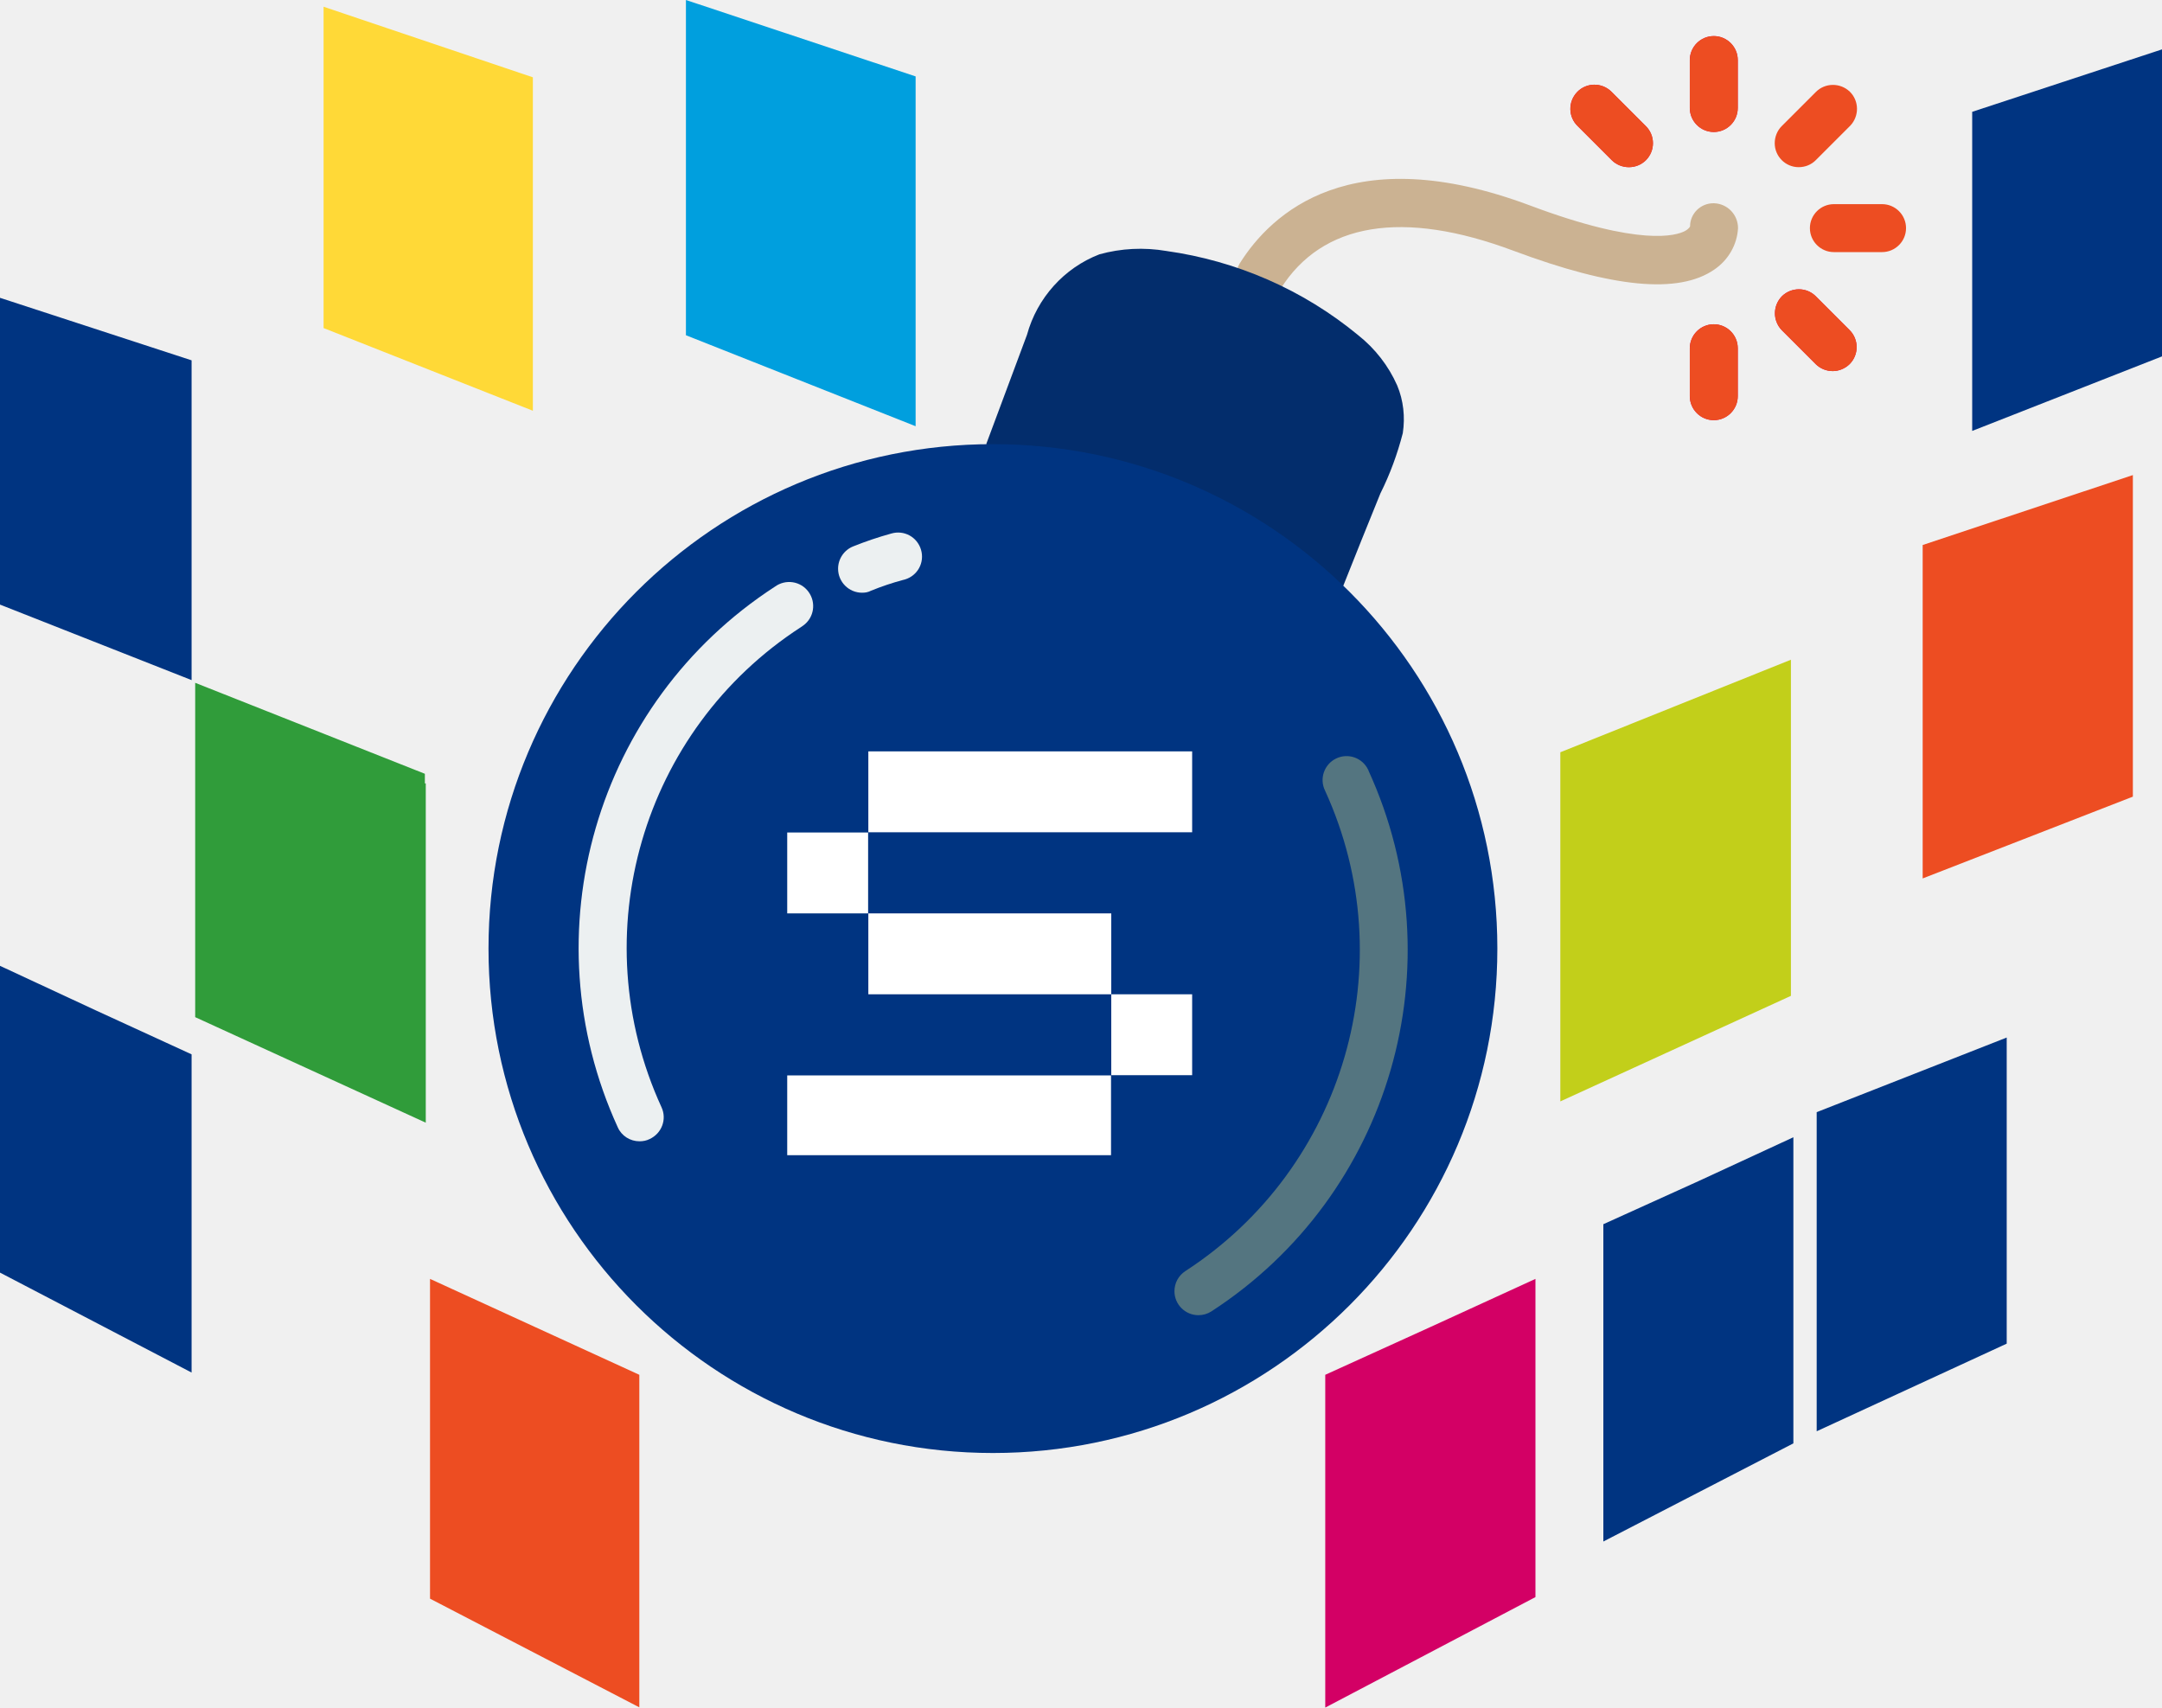
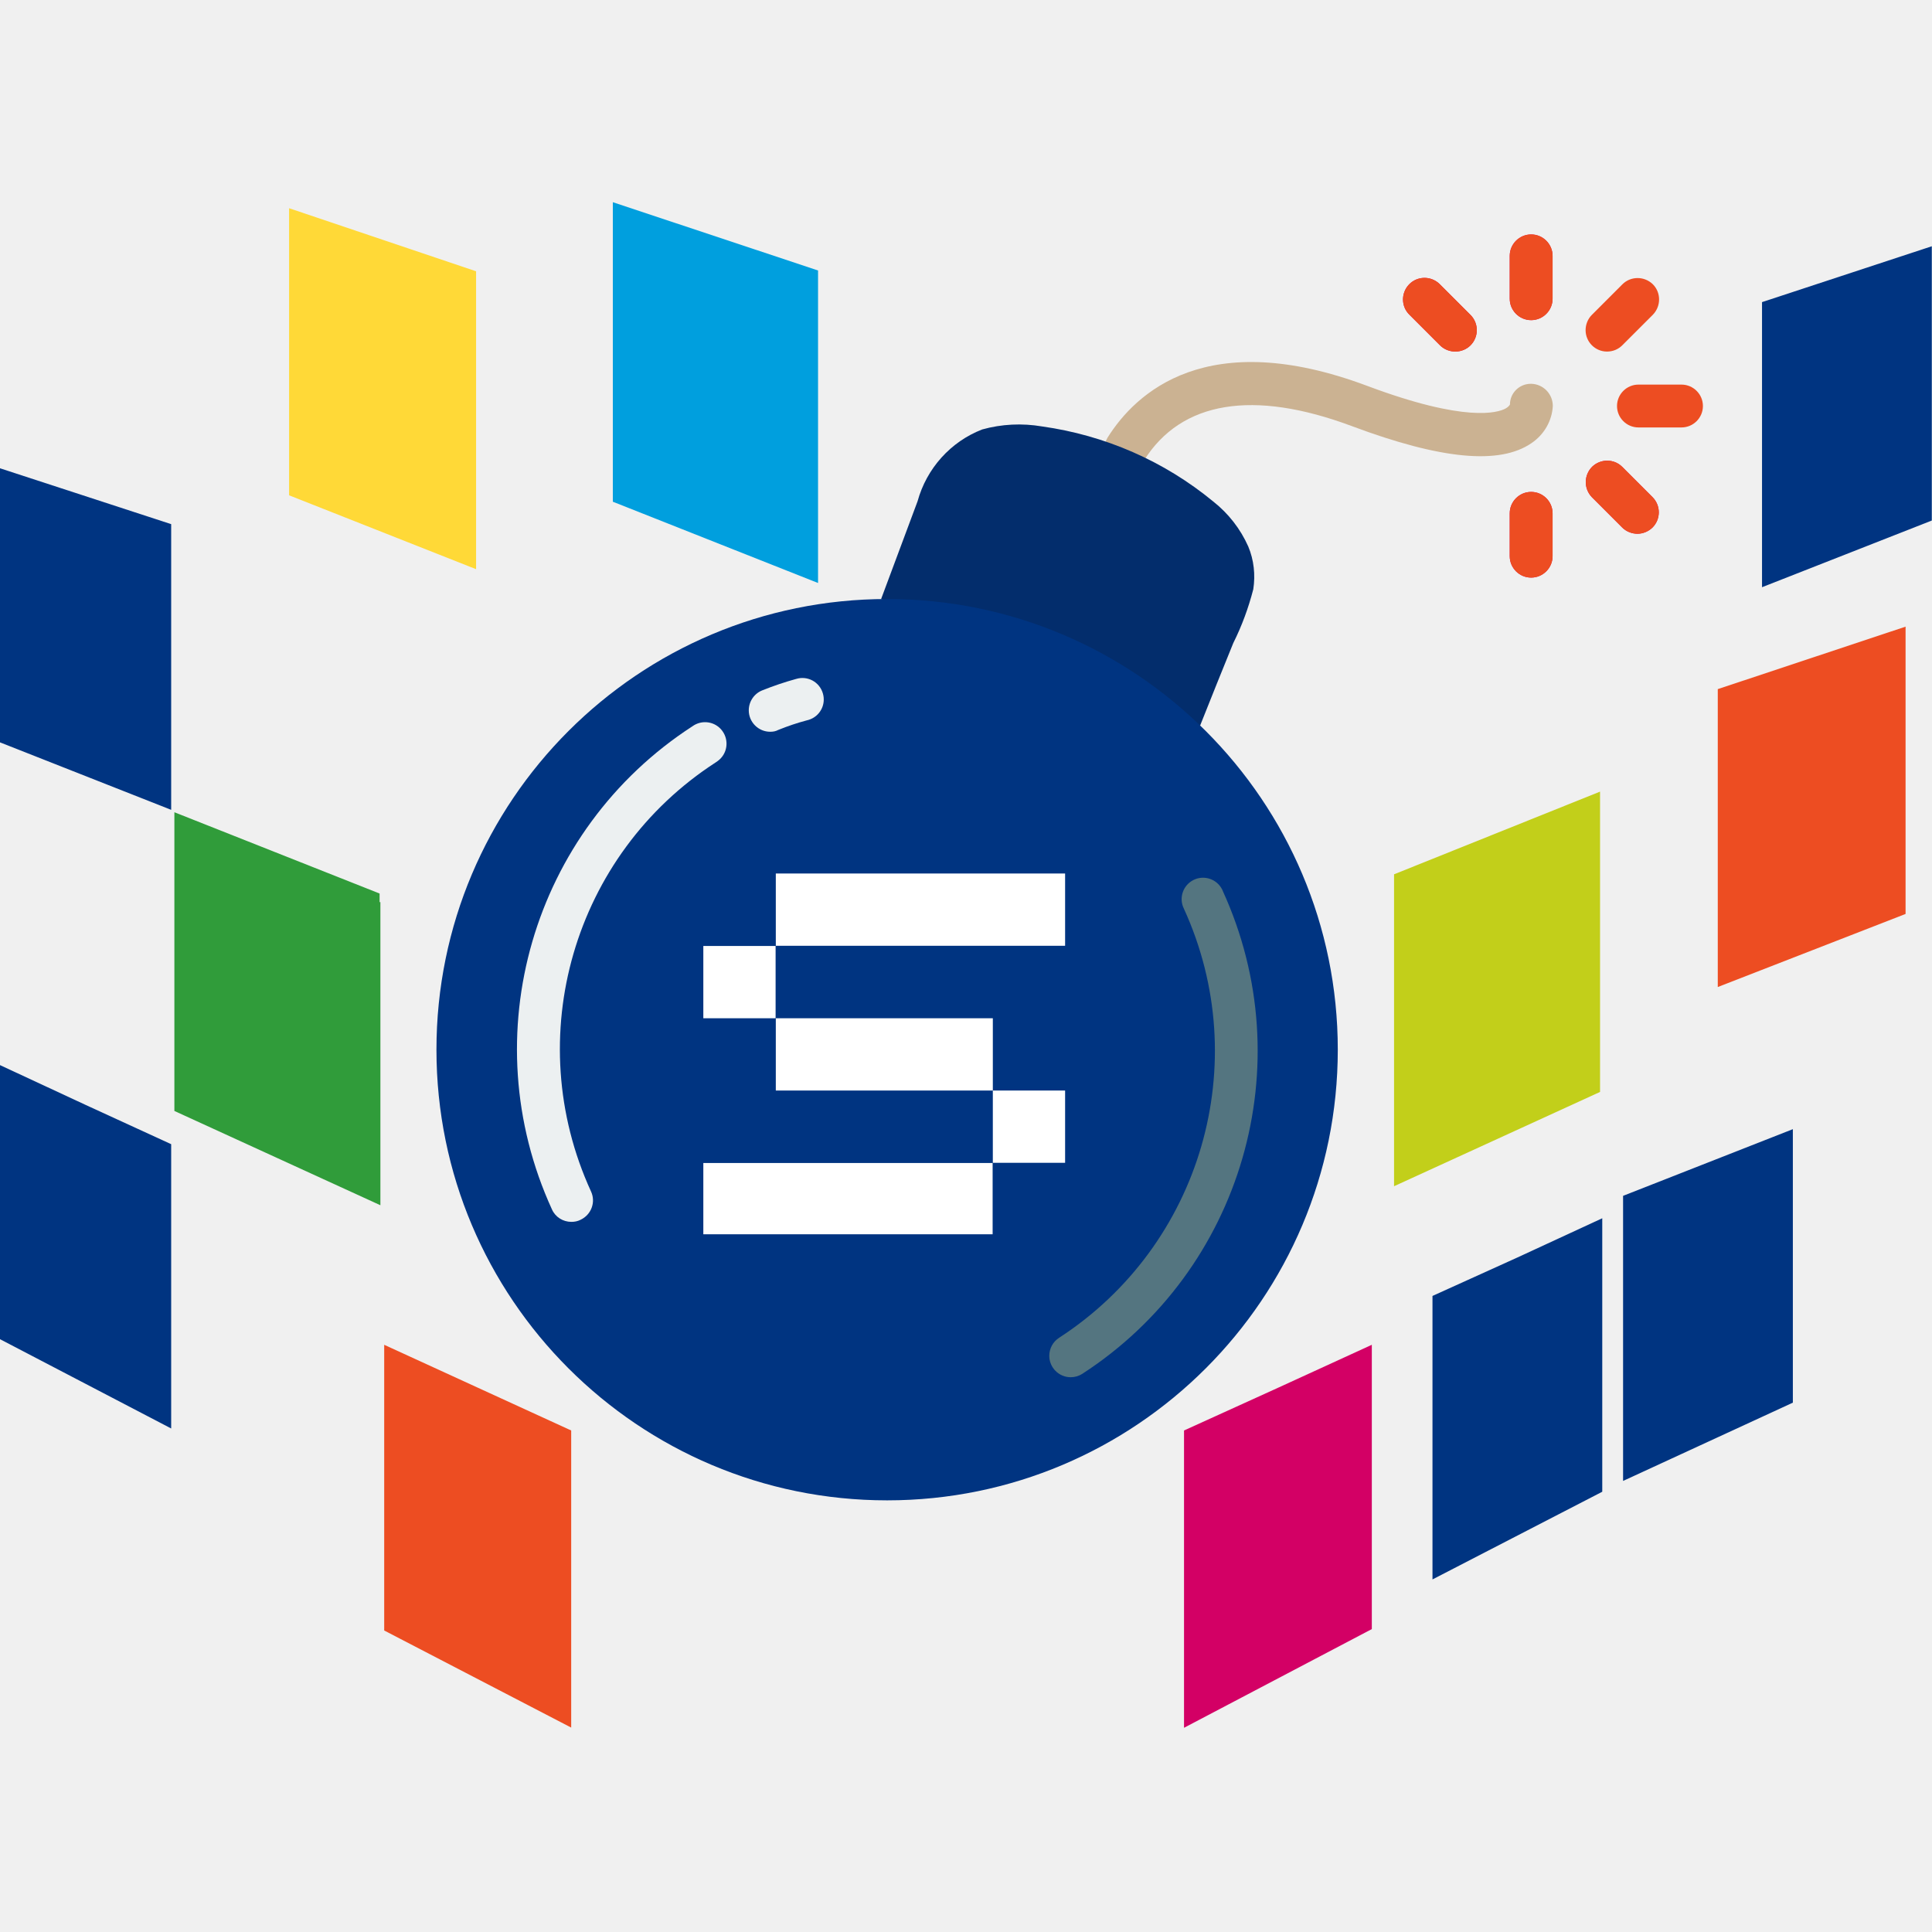
- <svg xmlns="http://www.w3.org/2000/svg" version="1.1" id="Group_2557" x="0px" y="0px" viewBox="-267 370 964.8 762" enable-background="new -267 370 964.8 762" xml:space="preserve">
-   <g>
-     <g id="Group_2555" transform="translate(0 0)">
-       <path id="svg_2" fill="#D30065" d="M324.4,983.5V1132l93.8-49.3v-142l-46.7,21.4L324.4,983.5z" />
-       <path id="svg_3" fill="#003481" d="M448.5,916.3v141.6l84.8-43.8V877.5l-42.4,19.6L448.5,916.3L448.5,916.3z" />
-       <path id="svg_5" fill="#ED4D22" d="M-28.4,962.1l-46.7-21.4v142.7l93.4,48.5V983.5l0,0L-28.4,962.1z" />
-       <path id="svg_6" fill="#003481" d="M-267,801v136.9l85.5,44.6v-142l-42.7-19.6L-267,801z" />
-       <path id="svg_7" fill="#C2CF1A" d="M429.3,861.5l102.9-47.1v-150l-102.9,41.3V861.5z" />
-       <path id="svg_9" fill="#003481" d="M543.7,1008.7l84.8-39.1V833l-84.8,33.3V1008.7z" />
-       <path id="svg_10" fill="#309C3A" d="M-77,871V719.6h-0.4v-4.3l-102.5-40.6v149.2L-77,871z" />
-       <path id="svg_14" fill="#ED4D22" d="M684.8,725.5V582L591,613.2V762L684.8,725.5z" />
-       <path id="svg_15" fill="#003481" d="M613.1,562.3l84.8-33.3V392l-84.8,27.9V562.3z" />
-       <path id="svg_16" fill="#009FDE" d="M141.6,404.1L39.1,370v149.6l0,0l102.5,40.6V404.1z" />
-       <path id="svg_17" fill="#FFD937" d="M-29.2,553.3V404.5l-93.4-31.5v143.4L-29.2,553.3z" />
-       <path id="svg_18" fill="#003481" d="M-181.5,530.8l-85.5-27.9v136.9l85.5,33.7V530.8z" />
+ <svg xmlns="http://www.w3.org/2000/svg" viewBox="0 0 965 965" width="965" height="965">
+   <style>
+ 		tspan { white-space:pre }
+ 		.shp0 { fill: #d30065 } 
+ 		.shp1 { fill: #003481 } 
+ 		.shp2 { fill: #ed4d22 } 
+ 		.shp3 { fill: #c2cf1a } 
+ 		.shp4 { fill: #309c3a } 
+ 		.shp5 { fill: #009fde } 
+ 		.shp6 { fill: #ffd937 } 
+ 		.shp7 { fill: #e3003f } 
+ 		.shp8 { fill: #cbb292 } 
+ 		.shp9 { fill: #032d6c } 
+ 		.shp10 { fill: #ecf0f1 } 
+ 		.shp11 { fill: #547580 } 
+ 		.shp12 { fill: #ffffff } 
+ 	</style>
+   <g id="Layer">
+     <g id="Group_2555">
+       <path id="svg_2" class="shp0" d="M591.4 714.5L591.4 863L685.2 813.7L685.2 671.7L638.5 693.1L591.4 714.5Z" />
+       <path id="svg_3" class="shp1" d="M715.5 647.3L715.5 788.9L800.3 745.1L800.3 608.5L757.9 628.1L715.5 647.3L715.5 647.3Z" />
+       <path id="svg_5" class="shp2" d="M238.6 693.1L191.9 671.7L191.9 814.4L285.3 862.9L285.3 714.5L285.3 714.5L238.6 693.1Z" />
+       <path id="svg_6" class="shp1" d="M0 532L0 668.9L85.5 713.5L85.5 571.5L42.8 551.9L0 532Z" />
+       <path id="svg_7" class="shp3" d="M696.3 592.5L799.2 545.4L799.2 395.4L696.3 436.7L696.3 592.5L696.3 592.5Z" />
+       <path id="svg_9" class="shp1" d="M810.7 739.7L895.5 700.6L895.5 564L810.7 597.3L810.7 739.7Z" />
+       <path id="svg_10" class="shp4" d="M190 602L190 450.6L189.6 450.6L189.6 446.3L87.1 405.7L87.1 554.9L190 602Z" />
+       <path id="svg_14" class="shp2" d="M951.8 456.5L951.8 313L858 344.2L858 493L951.8 456.5Z" />
+       <path id="svg_15" class="shp1" d="M880.1 293.3L964.9 260L964.9 123L880.1 150.9L880.1 293.3Z" />
+       <path id="svg_16" class="shp5" d="M408.6 135.1L306.1 101L306.1 250.6L306.1 250.6L408.6 291.2L408.6 135.1Z" />
+       <path id="svg_17" class="shp6" d="M237.8 284.3L237.8 135.5L144.4 104L144.4 247.4L237.8 284.3Z" />
+       <path id="svg_18" class="shp1" d="M85.5 261.8L0 233.9L0 370.8L85.5 404.5L85.5 261.8Z" />
    </g>
-     <g id="Group_2983" transform="translate(482.875 0)">
-       <path id="Path_3995" fill="#E3003F" d="M14.9,428.9c-5.9,0-10.7-4.8-10.7-10.7v-21.4c0-5.9,4.8-10.7,10.7-10.7s10.7,4.8,10.7,10.7    v21.4C25.6,424.1,20.8,428.9,14.9,428.9C14.9,428.9,14.9,428.9,14.9,428.9z" />
-       <path id="Path_3996" fill="#E3003F" d="M14.9,557.5c-5.9,0-10.7-4.8-10.7-10.7v-21.4c0-5.9,4.8-10.7,10.7-10.7s10.7,4.8,10.7,10.7    v21.4C25.6,552.7,20.8,557.5,14.9,557.5C14.9,557.5,14.9,557.5,14.9,557.5z" />
-       <path id="Path_3997" fill="#ED4D22" d="M90,482.5H68.5c-5.9,0-10.7-4.8-10.7-10.7c0-5.9,4.8-10.7,10.7-10.7H90    c5.9,0,10.7,4.8,10.7,10.7C100.7,477.7,95.9,482.5,90,482.5z" />
-       <path id="Path_3998" fill="#E3003F" d="M68,535.6c-2.8,0-5.6-1.1-7.6-3.1l-15.2-15.2c-4.1-4.3-4-11,0.2-15.2c4.2-4,10.8-4,14.9,0    l15.2,15.2c4.2,4.2,4.2,11,0,15.2C73.6,534.4,70.8,535.6,68,535.6L68,535.6z" />
-       <path id="Path_3999" fill="#E3003F" d="M-23,444.6c-2.8,0-5.6-1.1-7.6-3.1l-15.2-15.2c-4.3-4.1-4.4-10.9-0.3-15.2    c4.1-4.3,10.9-4.4,15.2-0.3c0.1,0.1,0.2,0.2,0.3,0.3l15.2,15.2c4.2,4.2,4.2,11,0,15.2C-17.4,443.5-20.1,444.6-23,444.6L-23,444.6z    " />
-       <path id="Path_4000" fill="#ED4D22" d="M52.8,444.6c-5.9,0-10.7-4.8-10.7-10.7c0-2.8,1.1-5.6,3.1-7.6l15.2-15.2    c4.1-4.2,10.9-4.3,15.2-0.2c4.2,4.1,4.3,10.9,0.2,15.2c-0.1,0.1-0.1,0.1-0.2,0.2l-15.2,15.2C58.4,443.5,55.7,444.6,52.8,444.6z" />
+     <g id="Group_2983">
+       <path id="Path_3995" class="shp7" d="M764.77 159.9C758.88 159.9 754.08 155.1 754.08 149.2L754.08 127.8C754.08 121.9 758.88 117.1 764.77 117.1C770.67 117.1 775.48 121.9 775.48 127.8L775.48 149.2C775.48 155.1 770.67 159.9 764.77 159.9L764.77 159.9Z" />
+       <path id="Path_3996" class="shp7" d="M764.77 288.5C758.88 288.5 754.08 283.7 754.08 277.8L754.08 256.4C754.08 250.5 758.88 245.7 764.77 245.7C770.67 245.7 775.48 250.5 775.48 256.4L775.48 277.8C775.48 283.7 770.67 288.5 764.77 288.5L764.77 288.5Z" />
+       <path id="Path_3997" class="shp2" d="M839.88 213.5L818.38 213.5C812.48 213.5 807.67 208.7 807.67 202.8C807.67 196.9 812.48 192.1 818.38 192.1L839.88 192.1C845.77 192.1 850.58 196.9 850.58 202.8C850.58 208.7 845.77 213.5 839.88 213.5Z" />
+       <path id="Path_3998" class="shp7" d="M817.88 266.6C815.08 266.6 812.27 265.5 810.27 263.5L795.08 248.3C790.98 244 791.08 237.3 795.27 233.1C799.48 229.1 806.08 229.1 810.17 233.1L825.38 248.3C829.58 252.5 829.58 259.3 825.38 263.5C823.48 265.4 820.67 266.6 817.88 266.6L817.88 266.6Z" />
+       <path id="Path_3999" class="shp7" d="M726.88 175.6C724.08 175.6 721.27 174.5 719.27 172.5L704.08 157.3C699.77 153.2 699.67 146.4 703.77 142.1C707.88 137.8 714.67 137.7 718.98 141.8C719.08 141.9 719.17 142 719.27 142.1L734.48 157.3C738.67 161.5 738.67 168.3 734.48 172.5C732.48 174.5 729.77 175.6 726.88 175.6L726.88 175.6Z" />
+       <path id="Path_4000" class="shp2" d="M802.67 175.6C796.77 175.6 791.98 170.8 791.98 164.9C791.98 162.1 793.08 159.3 795.08 157.3L810.27 142.1C814.38 137.9 821.17 137.8 825.48 141.9C829.67 146 829.77 152.8 825.67 157.1C825.58 157.2 825.58 157.2 825.48 157.3L810.27 172.5C808.27 174.5 805.58 175.6 802.67 175.6Z" />
    </g>
-     <path id="Path_4001" fill="#CBB292" d="M295.3,504c-5.9,0-10.7-4.8-10.7-10.7c0-2,0.6-4,1.6-5.7c14.1-22.5,49.7-55.8,129.6-25.9   c49.3,18.5,65.3,13.4,69.1,11.4c2-1.1,2.3-2.1,2.3-2.1c0-5.7,4.7-10.3,10.4-10.3c0.1,0,0.2,0,0.3,0c6,0.2,10.7,5.1,10.7,11.1   c-0.4,7.5-4.4,14.3-10.6,18.5c-15.9,11-45.2,8.2-89.6-8.4C359,463.4,323,469.3,304.4,499C302.4,502.1,299,504,295.3,504z" />
-     <path id="Path_4002" fill="#ED4D22" d="M497.8,428.9c-5.9,0-10.7-4.8-10.7-10.7v-21.4c0-5.9,4.8-10.7,10.7-10.7s10.7,4.8,10.7,10.7   v21.4C508.5,424.1,503.7,428.9,497.8,428.9C497.8,428.9,497.8,428.9,497.8,428.9z" />
-     <path id="Path_4003" fill="#ED4D22" d="M497.8,557.5c-5.9,0-10.7-4.8-10.7-10.7v-21.4c0-5.9,4.8-10.7,10.7-10.7s10.7,4.8,10.7,10.7   v21.4C508.5,552.7,503.7,557.5,497.8,557.5C497.8,557.5,497.8,557.5,497.8,557.5z" />
-     <path id="Path_4004" fill="#ED4D22" d="M550.9,535.6c-2.8,0-5.6-1.1-7.6-3.1l-15.2-15.2c-4.1-4.3-4-11,0.2-15.2   c4.2-4,10.8-4,14.9,0l15.2,15.2c4.2,4.2,4.2,11,0,15.2C556.4,534.4,553.7,535.6,550.9,535.6L550.9,535.6z" />
-     <path id="Path_4005" fill="#ED4D22" d="M459.9,444.6c-2.8,0-5.6-1.1-7.6-3.1l-15.2-15.2c-4.3-4.1-4.4-10.9-0.3-15.2   c4.1-4.3,10.9-4.4,15.2-0.3c0.1,0.1,0.2,0.2,0.3,0.3l15.2,15.2c4.2,4.2,4.2,11,0,15.2C465.5,443.5,462.7,444.6,459.9,444.6   L459.9,444.6z" />
-     <path id="Path_4006" fill="#032D6C" d="M173.1,568.2l18.2-48.8c4.5-16.4,16.5-29.8,32.3-35.9c9.7-2.7,19.9-3.2,29.9-1.5   c31.4,4.4,61,17.3,85.5,37.5c7.6,6,13.6,13.7,17.5,22.5c2.8,6.7,3.6,14.1,2.5,21.3c-2.4,9.3-5.7,18.3-10,26.9   c-5.6,13.7-11.1,27.5-16.6,41.3" />
-     <path id="Path_4007" fill="#003481" d="M401.2,793.3c0,124.3-100.8,225.1-225.1,225.1S-49,917.6-49,793.3S51.8,568.2,176.1,568.2   S401.2,669,401.2,793.3z" />
-     <path id="Path_4009" fill="#ECF0F1" d="M18.4,879.3c-4.2,0-8-2.4-9.7-6.2c-39.7-86.7-9.9-189.4,70.1-241.3c4.8-3.5,11.5-2.5,15,2.3   c3.5,4.8,2.5,11.5-2.3,15c-0.3,0.2-0.7,0.5-1,0.7C19.4,695.8-7.1,787.1,28.2,864.1c2.5,5.4,0.1,11.7-5.3,14.2   C21.5,879,20,879.3,18.4,879.3L18.4,879.3z" />
-     <path id="Path_4010" fill="#ECF0F1" d="M117.7,634.5c-5.9,0-10.7-4.8-10.7-10.7c0-4.4,2.7-8.4,6.8-10c5.5-2.2,11.1-4.1,16.9-5.7   c5.7-1.7,11.6,1.5,13.3,7.2c1.7,5.7-1.5,11.6-7.2,13.3c-0.3,0.1-0.5,0.1-0.8,0.2c-4.9,1.3-9.6,2.9-14.3,4.8   C120.4,634.3,119.1,634.5,117.7,634.5z" />
-     <path id="Path_4011" fill="#547580" d="M267.8,956.9c-5.9,0-10.7-4.8-10.7-10.7c0-3.6,1.8-7,4.9-9c71-46.1,97.6-137.3,62.3-214.4   c-2.6-5.3-0.4-11.7,4.9-14.3c5.3-2.6,11.7-0.4,14.3,4.9c0.1,0.2,0.2,0.3,0.2,0.5c39.7,86.7,9.9,189.4-70.1,241.3   C271.9,956.3,269.9,956.9,267.8,956.9z" />
-     <g>
-       <path fill="#FFFFFF" d="M84.3,741.5h36.1v36.1H84.3V741.5z M84.3,849.9h144.5v35.6H84.3V849.9z M120.5,705.3H265v36.1H120.5V705.3    z M120.5,777.6h108.4v36.1H120.5V777.6z M228.8,813.7H265v36.1h-36.1V813.7z" />
+     <path id="Path_4001" class="shp8" d="M562.3 235C556.4 235 551.6 230.2 551.6 224.3C551.6 222.3 552.2 220.3 553.2 218.6C567.3 196.1 602.9 162.8 682.8 192.7C732.1 211.2 748.1 206.1 751.9 204.1C753.9 203 754.2 202 754.2 202C754.2 196.3 758.9 191.7 764.6 191.7C764.7 191.7 764.8 191.7 764.9 191.7C770.9 191.9 775.6 196.8 775.6 202.8C775.2 210.3 771.2 217.1 765 221.3C749.1 232.3 719.8 229.5 675.4 212.9C626 194.4 590 200.3 571.4 230C569.4 233.1 566 235 562.3 235Z" />
+     <path id="Path_4002" class="shp2" d="M764.8 159.9C758.9 159.9 754.1 155.1 754.1 149.2L754.1 127.8C754.1 121.9 758.9 117.1 764.8 117.1C770.7 117.1 775.5 121.9 775.5 127.8L775.5 149.2C775.5 155.1 770.7 159.9 764.8 159.9L764.8 159.9Z" />
+     <path id="Path_4003" class="shp2" d="M764.8 288.5C758.9 288.5 754.1 283.7 754.1 277.8L754.1 256.4C754.1 250.5 758.9 245.7 764.8 245.7C770.7 245.7 775.5 250.5 775.5 256.4L775.5 277.8C775.5 283.7 770.7 288.5 764.8 288.5L764.8 288.5Z" />
+     <path id="Path_4004" class="shp2" d="M817.9 266.6C815.1 266.6 812.3 265.5 810.3 263.5L795.1 248.3C791 244 791.1 237.3 795.3 233.1C799.5 229.1 806.1 229.1 810.2 233.1L825.4 248.3C829.6 252.5 829.6 259.3 825.4 263.5C823.4 265.4 820.7 266.6 817.9 266.6L817.9 266.6Z" />
+     <path id="Path_4005" class="shp2" d="M726.9 175.6C724.1 175.6 721.3 174.5 719.3 172.5L704.1 157.3C699.8 153.2 699.7 146.4 703.8 142.1C707.9 137.8 714.7 137.7 719 141.8C719.1 141.9 719.2 142 719.3 142.1L734.5 157.3C738.7 161.5 738.7 168.3 734.5 172.5C732.5 174.5 729.7 175.6 726.9 175.6L726.9 175.6Z" />
+     <path id="Path_4006" class="shp9" d="M440.1 299.2L458.3 250.4C462.8 234 474.8 220.6 490.6 214.5C500.3 211.8 510.5 211.3 520.5 213C551.9 217.4 581.5 230.3 606 250.5C613.6 256.5 619.6 264.2 623.5 273C626.3 279.7 627.1 287.1 626 294.3C623.6 303.6 620.3 312.6 616 321.2C610.4 334.9 604.9 348.7 599.4 362.5" />
+     <path id="Path_4007" class="shp1" d="M668.2 524.3C668.2 648.6 567.4 749.4 443.1 749.4C318.8 749.4 218 648.6 218 524.3C218 400 318.8 299.2 443.1 299.2C567.4 299.2 668.2 400 668.2 524.3Z" />
+     <path id="Path_4009" class="shp10" d="M285.4 610.3C281.2 610.3 277.4 607.9 275.7 604.1C236 517.4 265.8 414.7 345.8 362.8C350.6 359.3 357.3 360.3 360.8 365.1C364.3 369.9 363.3 376.6 358.5 380.1C358.2 380.3 357.8 380.6 357.5 380.8C286.4 426.8 259.9 518.1 295.2 595.1C297.7 600.5 295.3 606.8 289.9 609.3C288.5 610 287 610.3 285.4 610.3L285.4 610.3Z" />
+     <path id="Path_4010" class="shp10" d="M384.7 365.5C378.8 365.5 374 360.7 374 354.8C374 350.4 376.7 346.4 380.8 344.8C386.3 342.6 391.9 340.7 397.7 339.1C403.4 337.4 409.3 340.6 411 346.3C412.7 352 409.5 357.9 403.8 359.6C403.5 359.7 403.3 359.7 403 359.8C398.1 361.1 393.4 362.7 388.7 364.6C387.4 365.3 386.1 365.5 384.7 365.5Z" />
+     <path id="Path_4011" class="shp11" d="M534.8 687.9C528.9 687.9 524.1 683.1 524.1 677.2C524.1 673.6 525.9 670.2 529 668.2C600 622.1 626.6 530.9 591.3 453.8C588.7 448.5 590.9 442.1 596.2 439.5C601.5 436.9 607.9 439.1 610.5 444.4C610.6 444.6 610.7 444.7 610.7 444.9C650.4 531.6 620.6 634.3 540.6 686.2C538.9 687.3 536.9 687.9 534.8 687.9Z" />
+     <g id="Layer">
+       <path id="Layer" class="shp12" d="M351.3 472.5L387.4 472.5L387.4 508.6L351.3 508.6L351.3 472.5ZM351.3 580.9L495.8 580.9L495.8 616.5L351.3 616.5L351.3 580.9ZM387.5 436.3L532 436.3L532 472.4L387.5 472.4L387.5 436.3ZM387.5 508.6L495.9 508.6L495.9 544.7L387.5 544.7L387.5 508.6ZM495.8 544.7L532 544.7L532 580.8L495.9 580.8L495.9 544.7L495.8 544.7Z" />
    </g>
  </g>
</svg>
